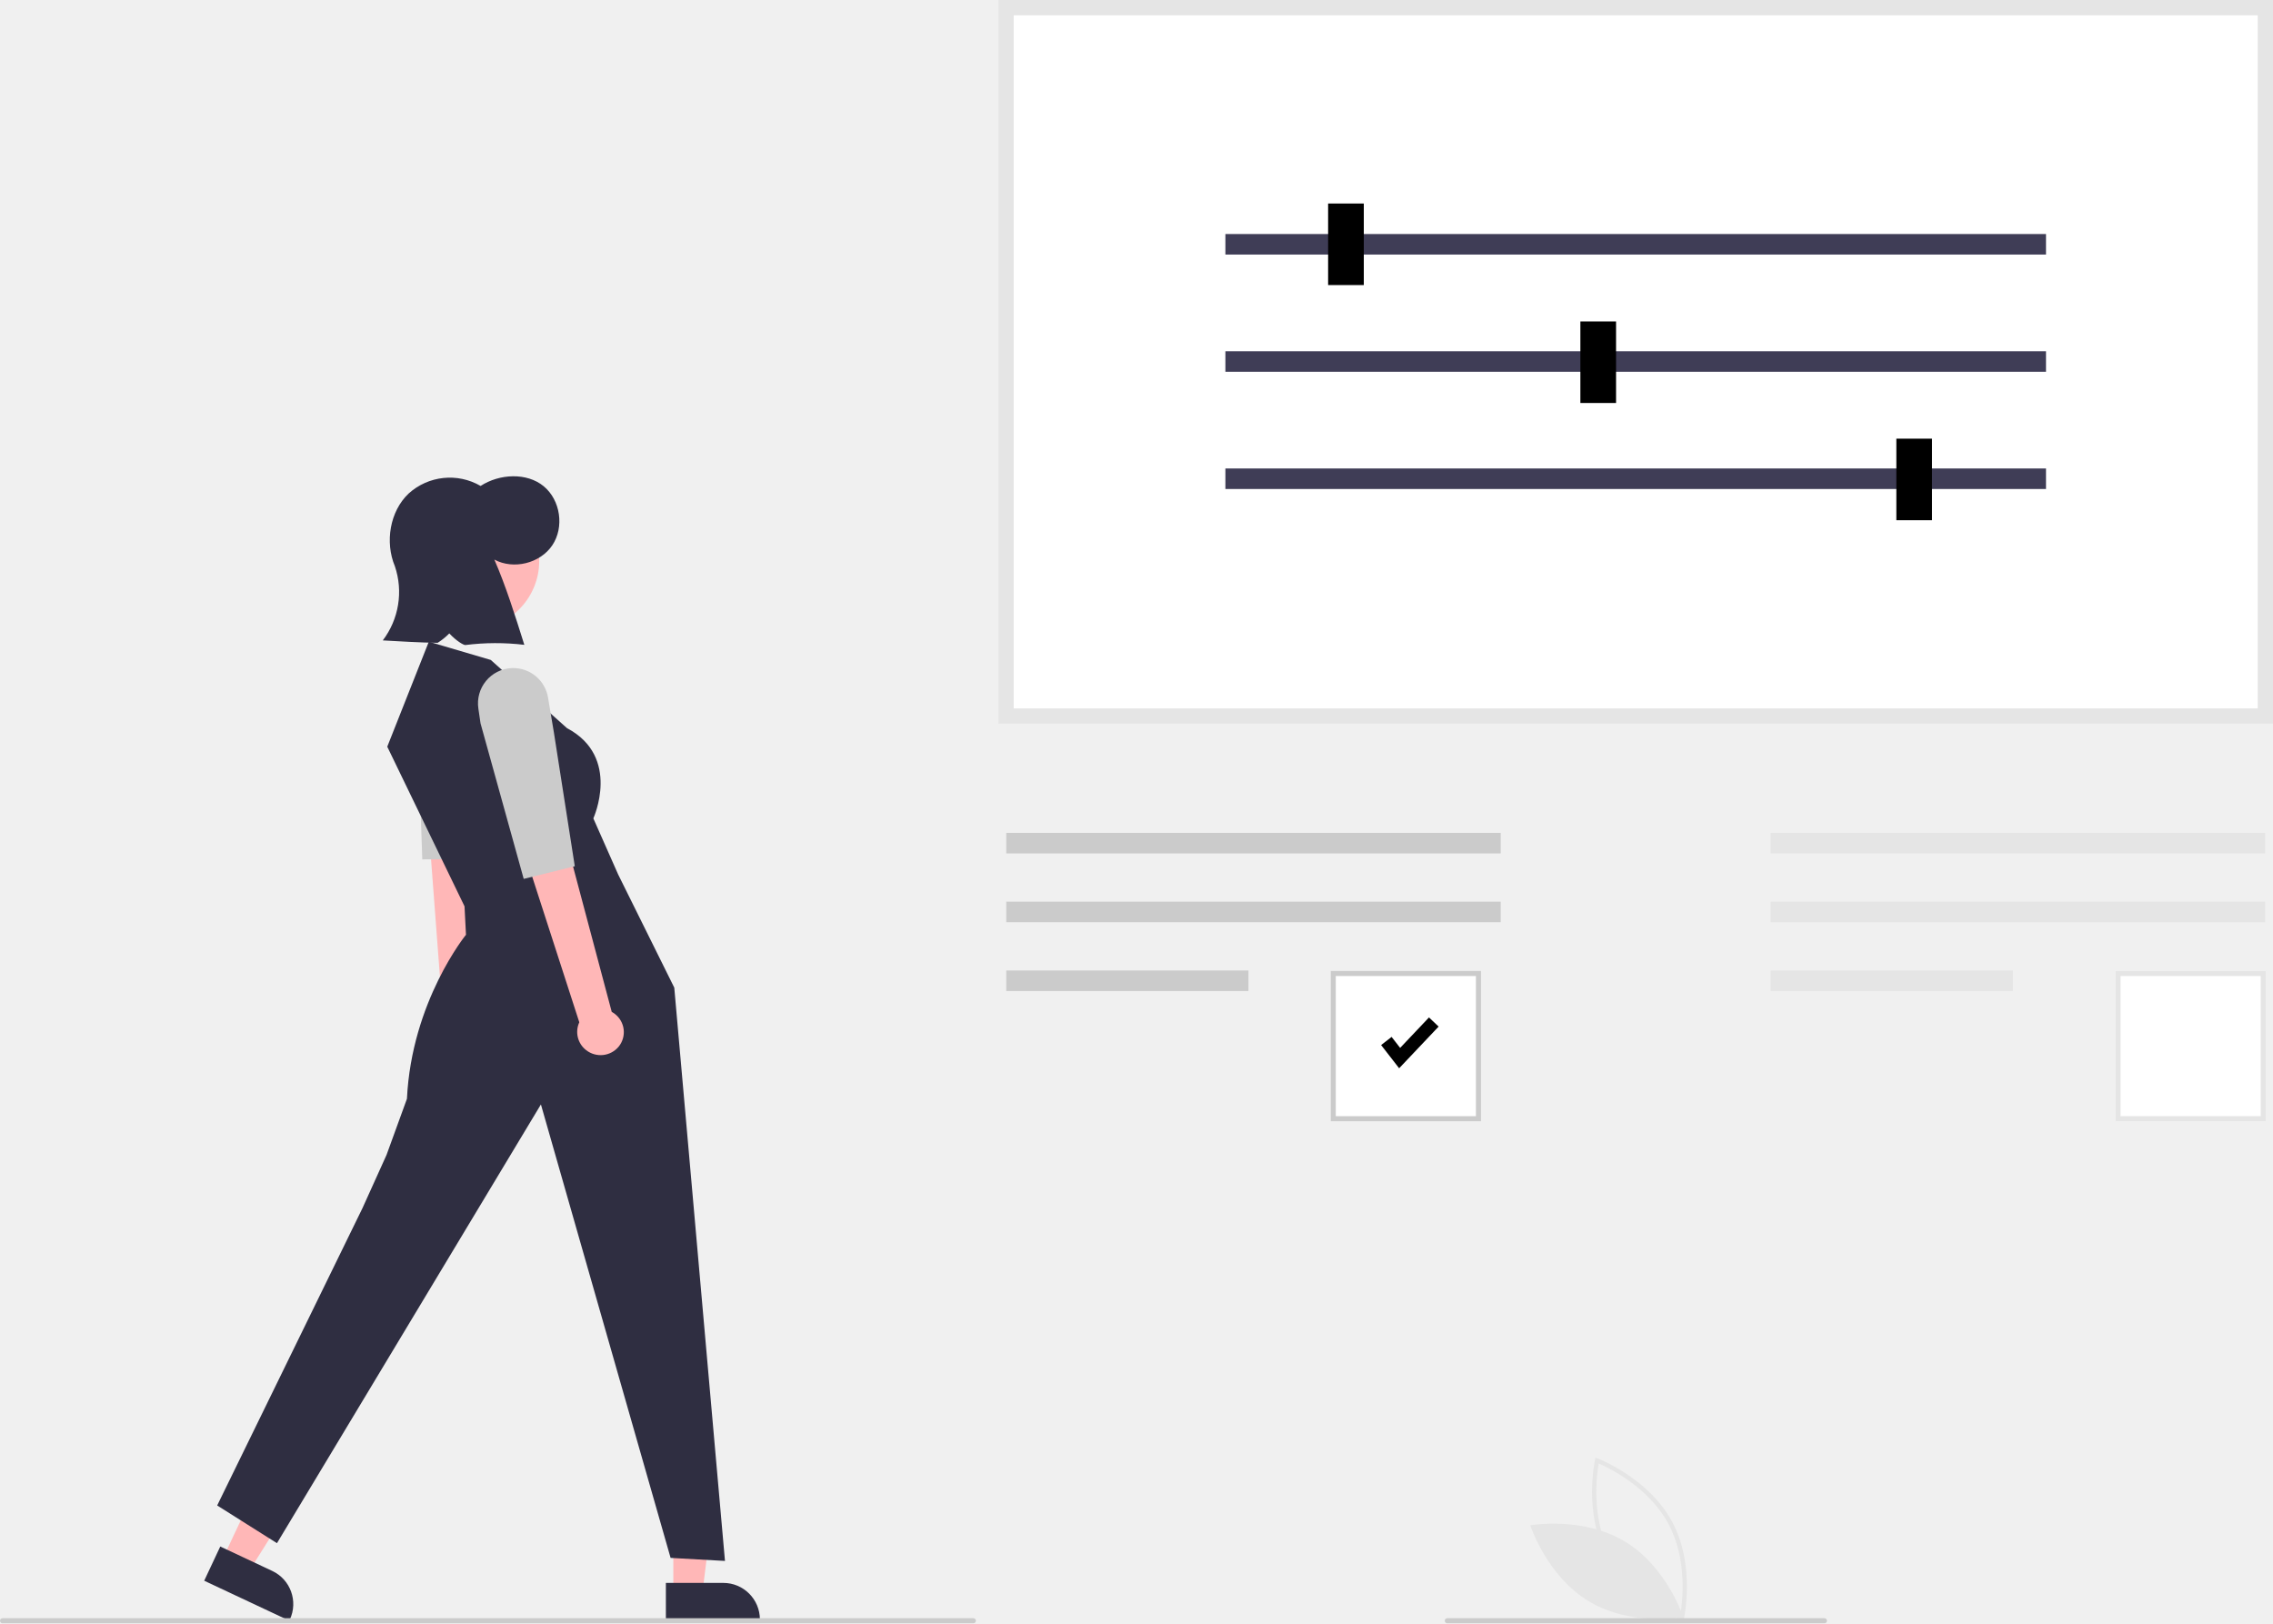
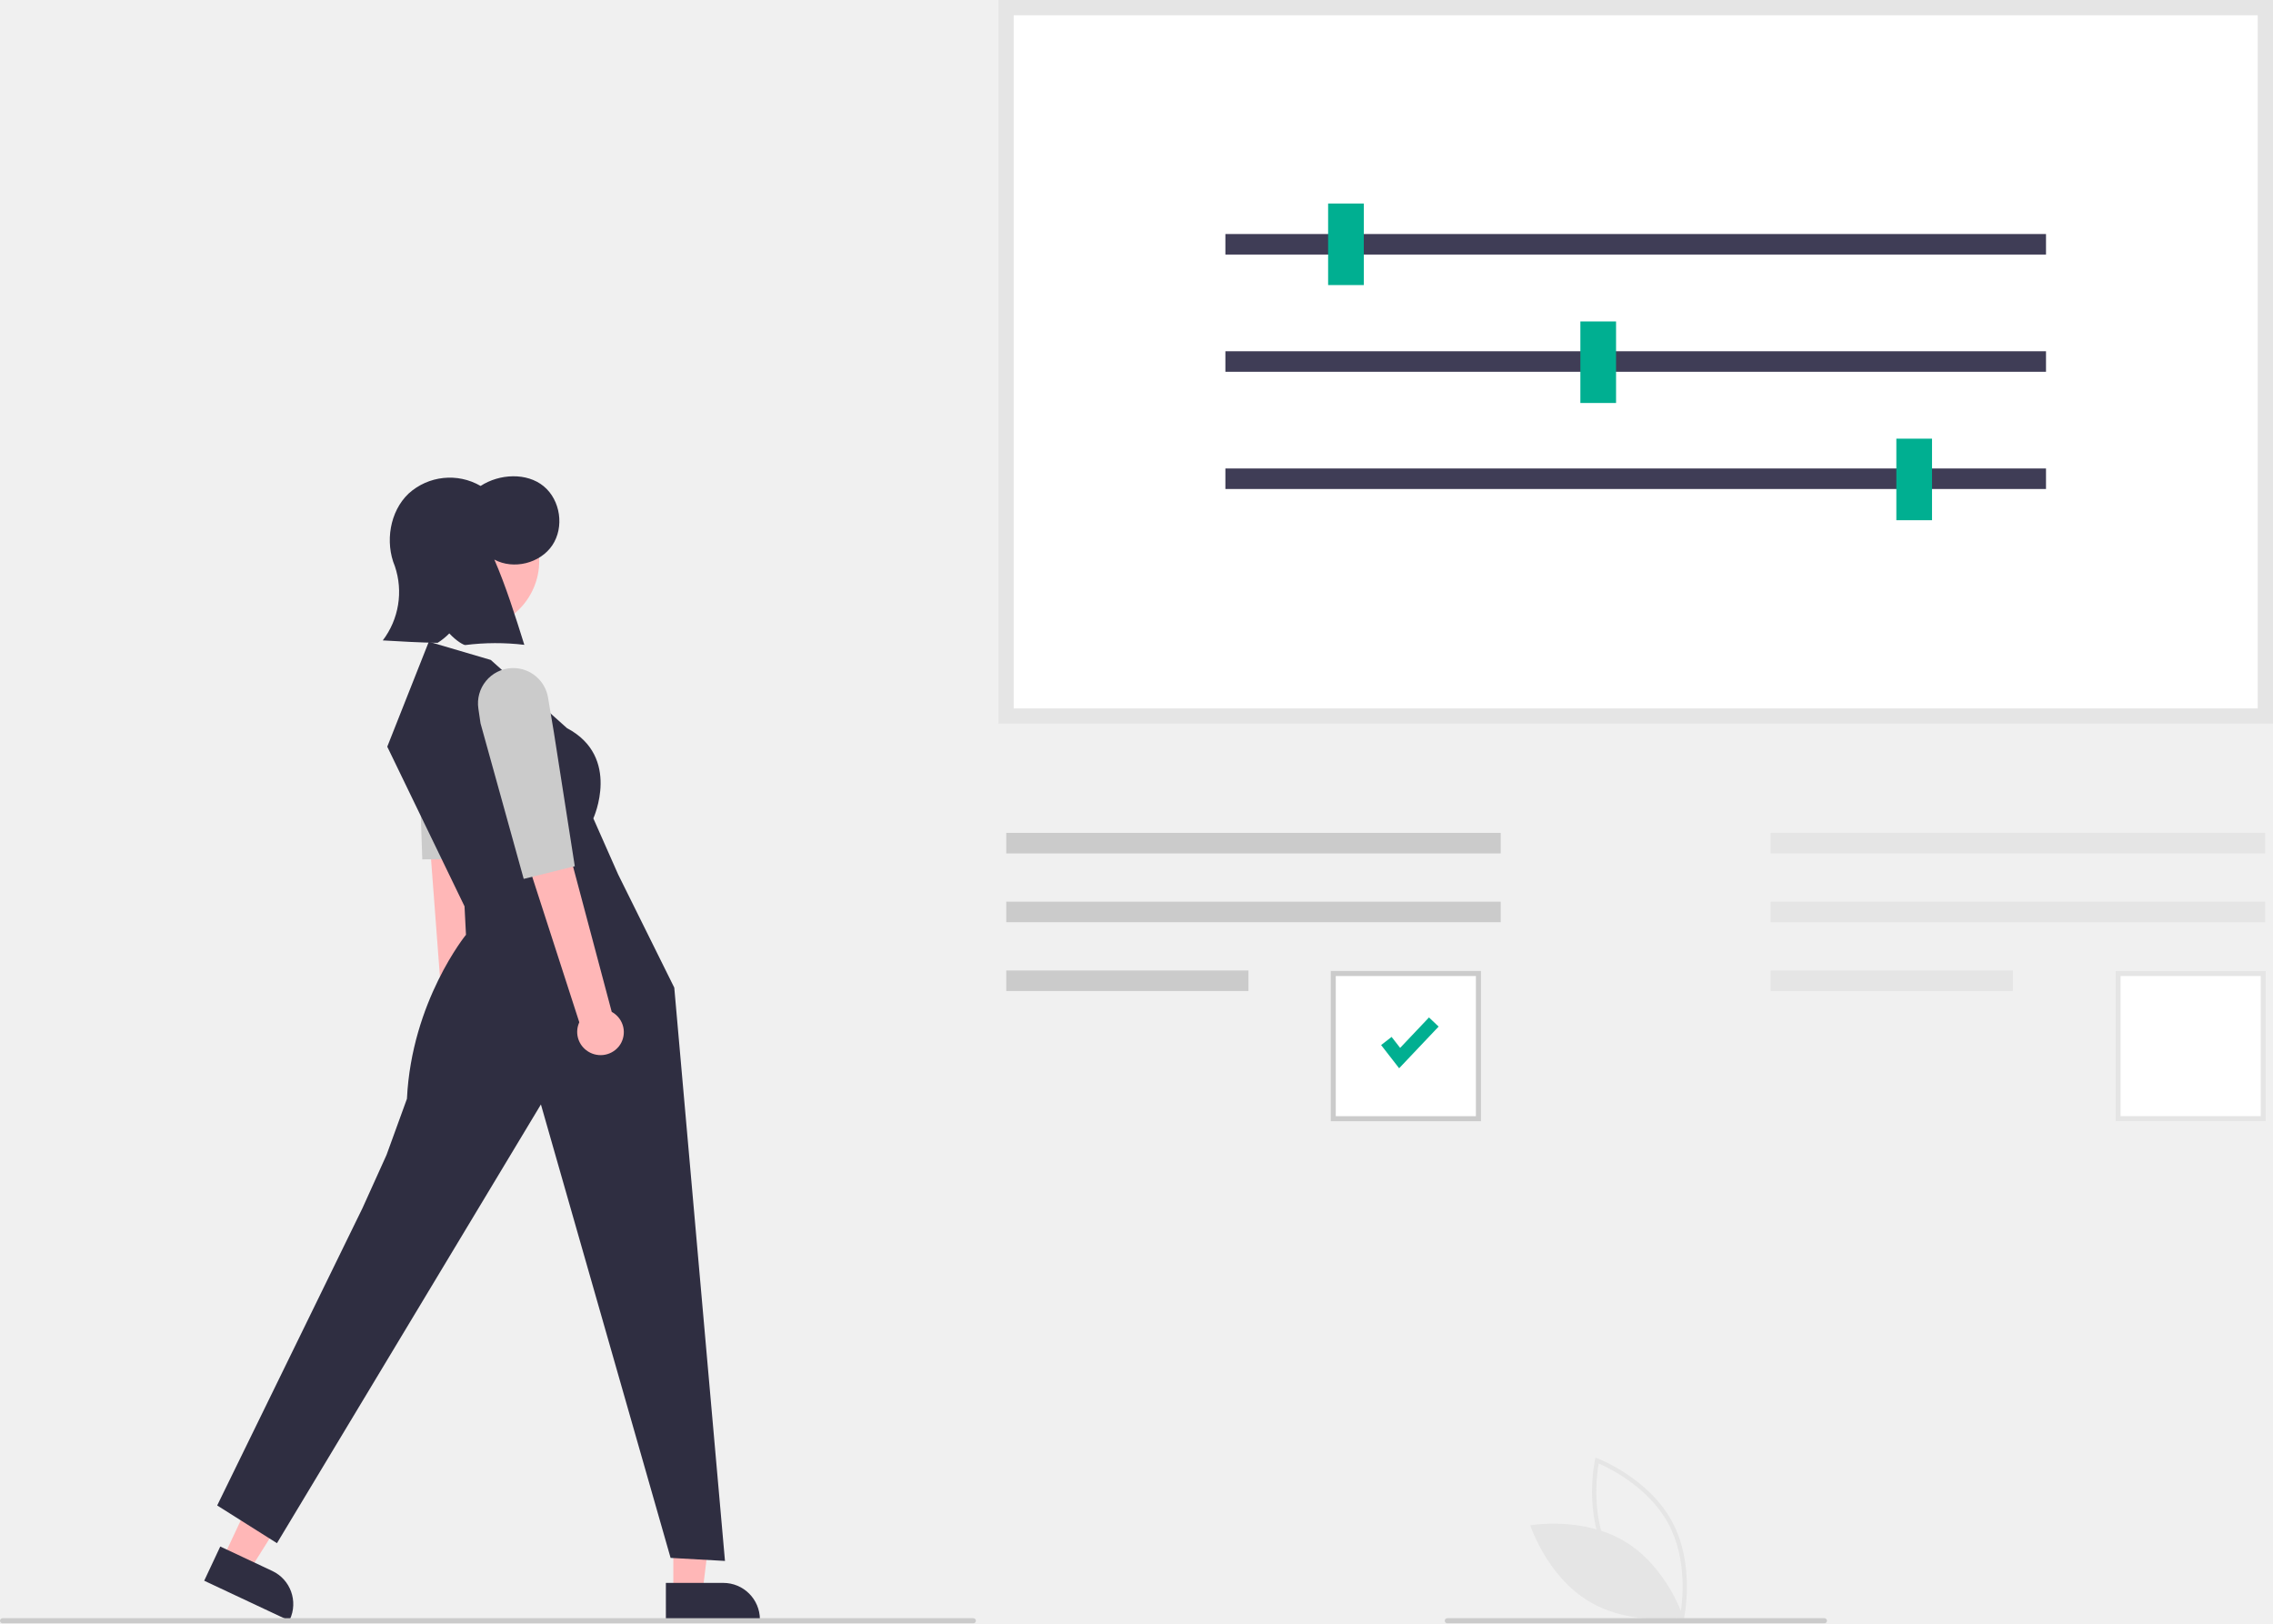
<svg xmlns="http://www.w3.org/2000/svg" id="bfbaf7a0-974e-4549-a5a8-91cbda3f7252" data-name="Layer 1" width="892.043" height="637" viewBox="0 0 892.043 637">
  <path d="M814.649,767.493l-.901-.338c-.198-.075-19.915-7.629-29.151-24.757-9.236-17.129-4.714-37.753-4.667-37.959l.213-.939.901.338c.198.075,19.914,7.629,29.151,24.757,9.236,17.129,4.714,37.753,4.667,37.959Zm-28.573-25.892c7.809,14.482,23.389,21.906,27.337,23.601.751-4.231,3.104-21.341-4.697-35.809-7.801-14.467-23.388-21.902-27.337-23.601C780.627,710.025,778.274,727.133,786.076,741.601Z" transform="translate(-153.9783 -131.5)" fill="#e5e5e5" />
  <path d="M791.655,736.39c16.598,9.986,22.991,29.821,22.991,29.821s-20.519,3.644-37.117-6.342-22.991-29.821-22.991-29.821S775.057,726.404,791.655,736.39Z" transform="translate(-153.9783 -131.5)" fill="#e5e5e5" />
  <path d="M1046.022,415.5H545.8v-284h500.222Z" transform="translate(-153.9783 -131.5)" fill="#fff" />
  <path d="M1046.022,415.5H545.8v-284h500.222Zm-494.222-6h488.222v-272H551.8Z" transform="translate(-153.9783 -131.5)" fill="#e5e5e5" />
  <rect x="480.906" y="91.836" width="322.053" height="8.053" fill="#3f3d56" />
  <rect x="480.906" y="137.836" width="322.053" height="8.053" fill="#3f3d56" />
  <rect x="480.906" y="183.836" width="322.053" height="8.053" fill="#3f3d56" />
-   <rect x="521.224" y="79.862" width="14" height="32" fill="#000000" />
-   <rect x="620.224" y="126.138" width="14" height="32" fill="#000000" />
-   <rect x="744.224" y="172.138" width="14" height="32" fill="#000000" />
+   <rect x="521.224" y="79.862" width="14" height="32" fill="#00af91" />
+   <rect x="620.224" y="126.138" width="14" height="32" fill="#00af91" />
+   <rect x="744.224" y="172.138" width="14" height="32" fill="#00af91" />
  <rect x="394.906" y="326.836" width="194.053" height="8.053" fill="#cbcbcb" />
  <rect x="394.906" y="353.836" width="194.053" height="8.053" fill="#cbcbcb" />
  <rect x="394.906" y="380.836" width="95.053" height="8.053" fill="#cbcbcb" />
  <path d="M735.203,571.5h-59v-59h59Z" transform="translate(-153.9783 -131.5)" fill="#fff" />
  <path d="M735.203,571.5h-59v-59h59Zm-57-2h55v-55h-55Z" transform="translate(-153.9783 -131.5)" fill="#cbcbcb" />
  <path d="M1043.203,571.5h-59v-59h59Z" transform="translate(-153.9783 -131.5)" fill="#fff" />
  <path d="M1043.203,571.5h-59v-59h59Zm-57-2h55v-55h-55Z" transform="translate(-153.9783 -131.5)" fill="#e5e5e5" />
-   <path id="bc2b8cae-94aa-4e1c-8c4f-fe8a4409e542" data-name="Path 202" d="M703.076,550.695l-7.075-9.1,4.114-3.2,3.35,4.307,11.318-11.946,3.785,3.585Z" transform="translate(-153.9783 -131.5)" fill="#000000" />
+   <path id="bc2b8cae-94aa-4e1c-8c4f-fe8a4409e542" data-name="Path 202" d="M703.076,550.695l-7.075-9.1,4.114-3.2,3.35,4.307,11.318-11.946,3.785,3.585Z" transform="translate(-153.9783 -131.5)" fill="#00af91" />
  <rect x="694.906" y="326.836" width="194.053" height="8.053" fill="#e5e5e5" />
  <rect x="694.906" y="353.836" width="194.053" height="8.053" fill="#e5e5e5" />
  <rect x="694.906" y="380.836" width="95.053" height="8.053" fill="#e5e5e5" />
  <path d="M340.528,541.419a9.024,9.024,0,0,0,1.5-12.747,9.278,9.278,0,0,0-1.026-1.09l-2.689-118.369-19.407,3.465,8.766,115.878a9.041,9.041,0,0,0,.02,11.233A9.203,9.203,0,0,0,340.528,541.419Z" transform="translate(-153.9783 -131.5)" fill="#ffb7b7" />
  <path d="M335.17,387.367c-.235-.057-.472-.107-.712-.153A13.842,13.842,0,0,0,318.122,399.549l-.54,5.867,2.12,63.317,20.652-.114,4.37-52.938.988-13.88A13.838,13.838,0,0,0,335.17,387.367Z" transform="translate(-153.9783 -131.5)" fill="#cbcbcb" />
  <polygon points="264.245 624.885 275.689 624.884 281.132 580.747 264.243 580.747 264.245 624.885" fill="#ffb7b7" />
  <path d="M415.305,752.649l22.536-.001h.001a14.362,14.362,0,0,1,14.361,14.361v.467l-36.897.001Z" transform="translate(-153.9783 -131.5)" fill="#2f2e41" />
  <polygon points="87.497 611.492 97.854 616.357 121.547 578.721 106.26 571.542 87.497 611.492" fill="#ffb7b7" />
  <path d="M240.421,738.37l20.398,9.58.001 0a14.362,14.362,0,0,1,6.893,19.104l-.198.422L234.118,751.792Z" transform="translate(-153.9783 -131.5)" fill="#2f2e41" />
  <circle cx="338.855" cy="351.651" r="26.735" transform="translate(-286.2158 348.8084) rotate(-61.33683)" fill="#ffb8b8" />
  <path d="M346.581,390.468l-24.314-7.151-16.305,41.191,30.321,62.645.572,11.156s-21.331,26.136-23.17,64.361L305.676,584.697l-9.44,20.882-57.023,116.682,23.461,14.798L366.262,564.893l50.892,177.941,21.343,1.195-19.9-224.974-22.017-44.395-9.745-22.017s11.053-24.116-10.345-35.416Z" transform="translate(-153.9783 -131.5)" fill="#2f2e41" />
  <path d="M367.343,322.299c-6.61-5.442-17.34-4.924-24.751-.111a24.071,24.071,0,0,0-28.263,2.995c-7.388,7.007-9.321,19.103-5.38,28.519a31.43,31.43,0,0,1-4.744,29.099c7.166.418,14.332.836,21.515.957a25.675,25.675,0,0,0,4.587-3.7c2.857,3.076,5.734,4.656,6.308,4.561a94.976,94.976,0,0,1,23.137-.079c-3.646-11.595-7.293-23.19-11.767-33.455,7.534,4.069,17.964,1.497,22.742-5.608C375.506,338.371,373.954,327.741,367.343,322.299Z" transform="translate(-153.9783 -131.5)" fill="#2f2e41" />
  <path d="M396.846,542.133a9.024,9.024,0,0,0-1.539-12.742,9.281,9.281,0,0,0-1.254-.819l-30.448-114.418L345.557,422.086l35.768,110.568a9.041,9.041,0,0,0,2.661,10.913A9.203,9.203,0,0,0,396.846,542.133Z" transform="translate(-153.9783 -131.5)" fill="#ffb7b7" />
  <path d="M355.413,393.66c-.242,0-.484.006-.728.019A13.842,13.842,0,0,0,341.708,409.51l.854,5.83,16.949,61.043,20.046-4.967-8.2-52.481-2.303-13.723A13.838,13.838,0,0,0,355.413,393.66Z" transform="translate(-153.9783 -131.5)" fill="#cbcbcb" />
  <path d="M535.978,768.5h-381a1,1,0,0,1,0-2h381a1,1,0,1,1,0,2Z" transform="translate(-153.9783 -131.5)" fill="#cbcbcb" />
  <path d="M869.978,768.5h-148a1,1,0,0,1,0-2h148a1,1,0,1,1,0,2Z" transform="translate(-153.9783 -131.5)" fill="#cbcbcb" />
</svg>
